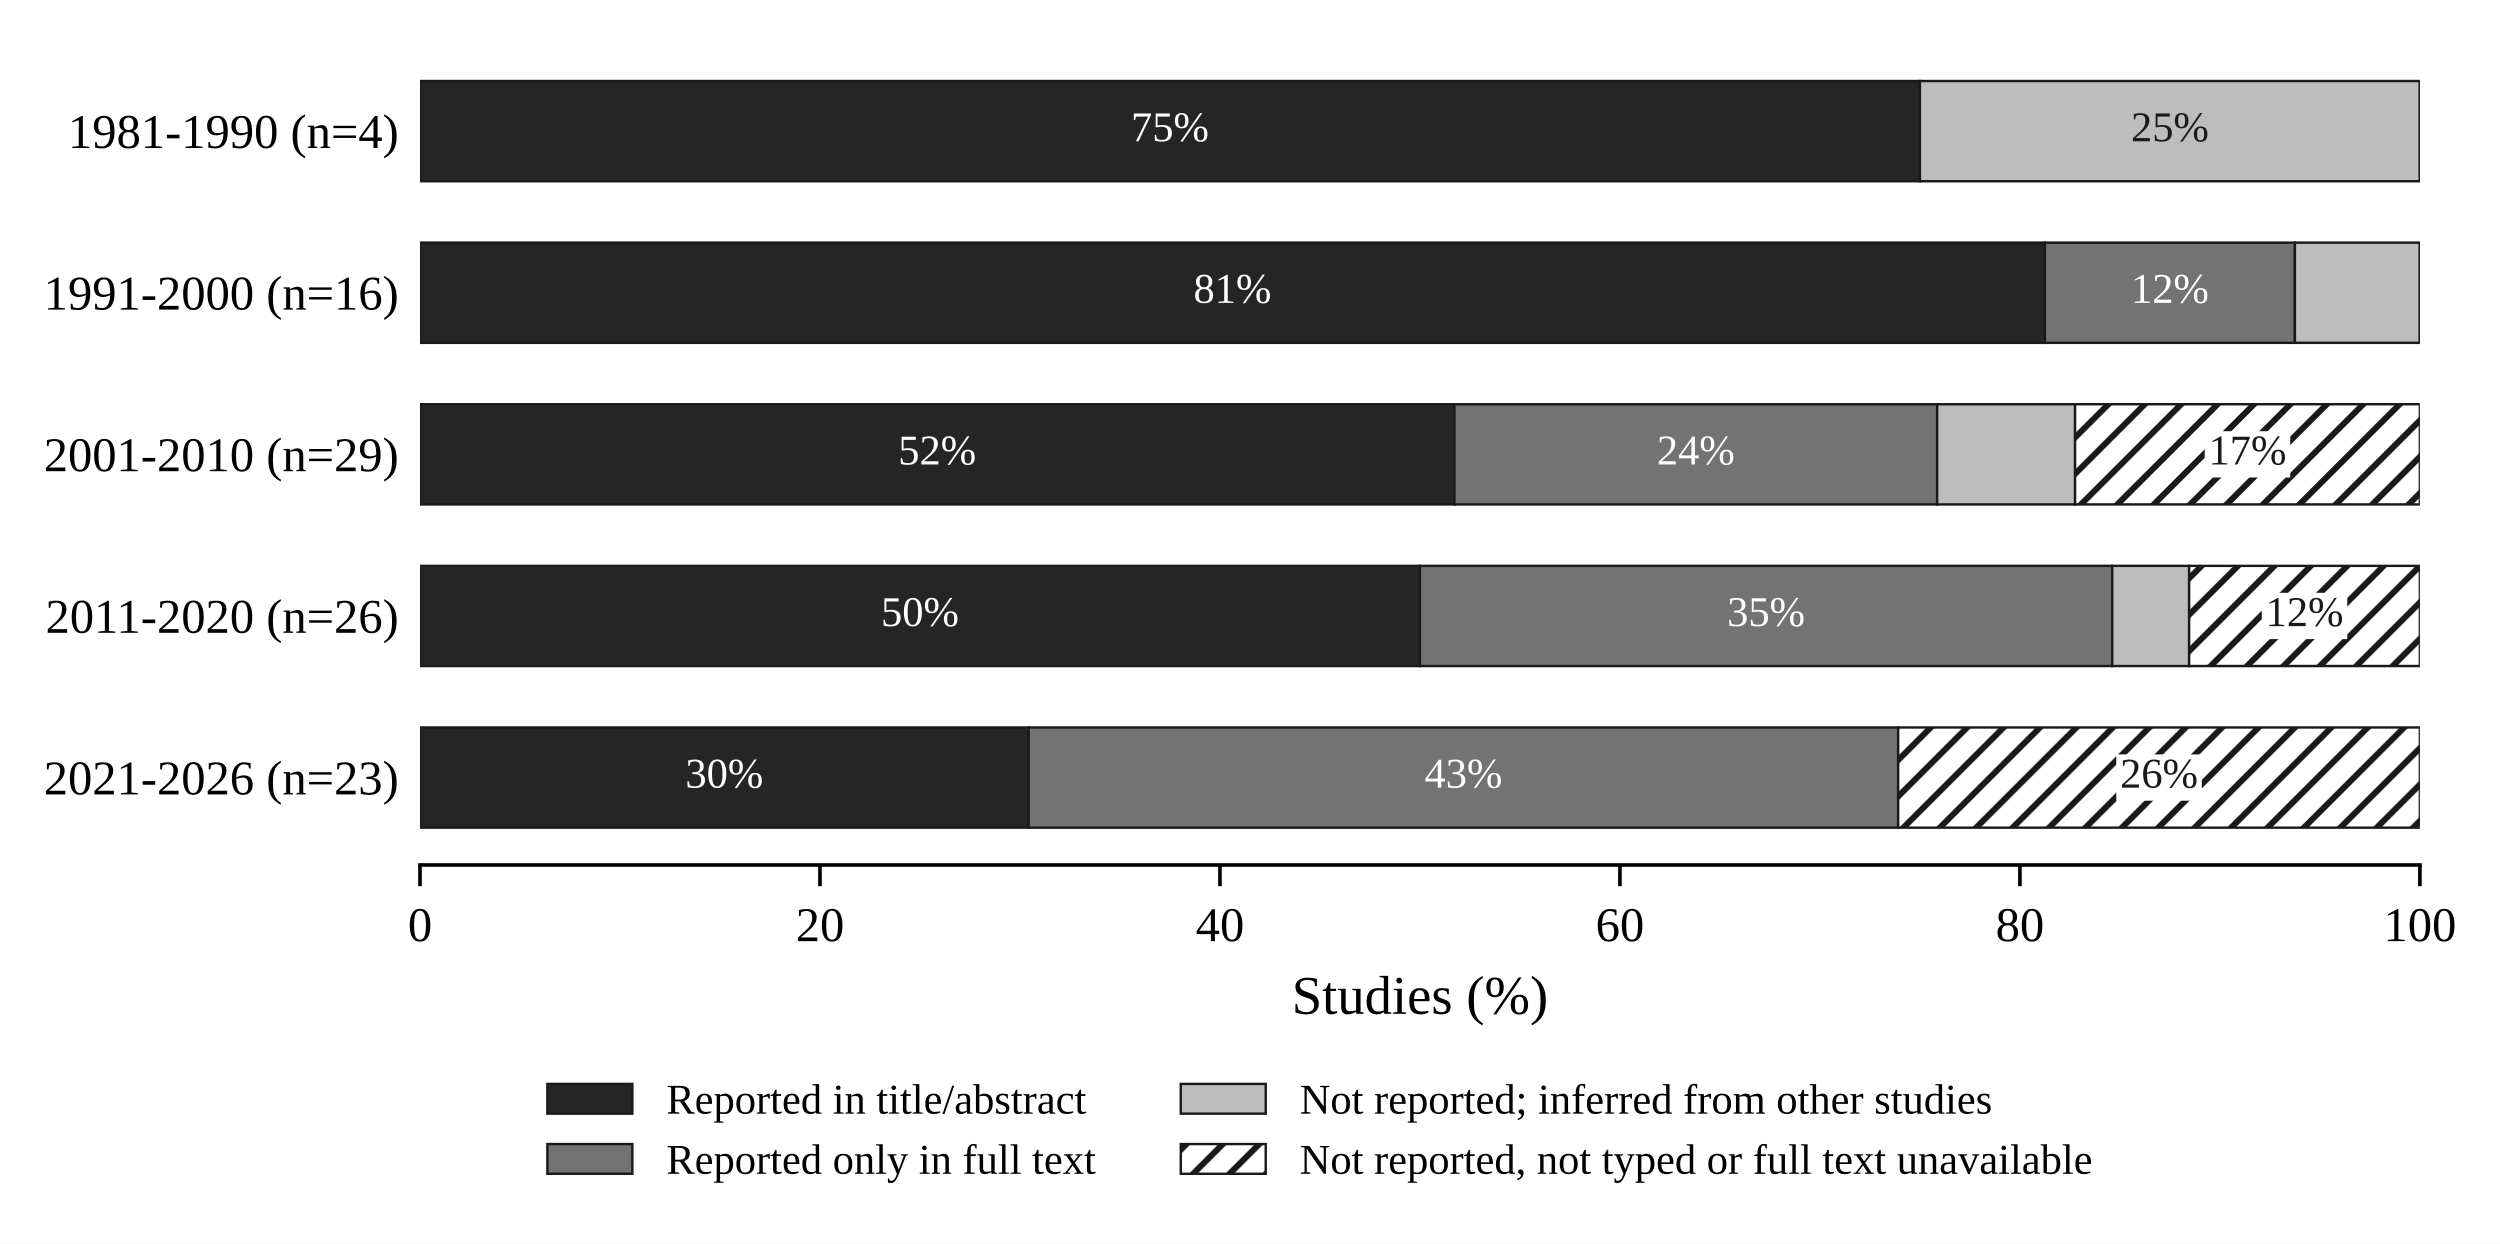
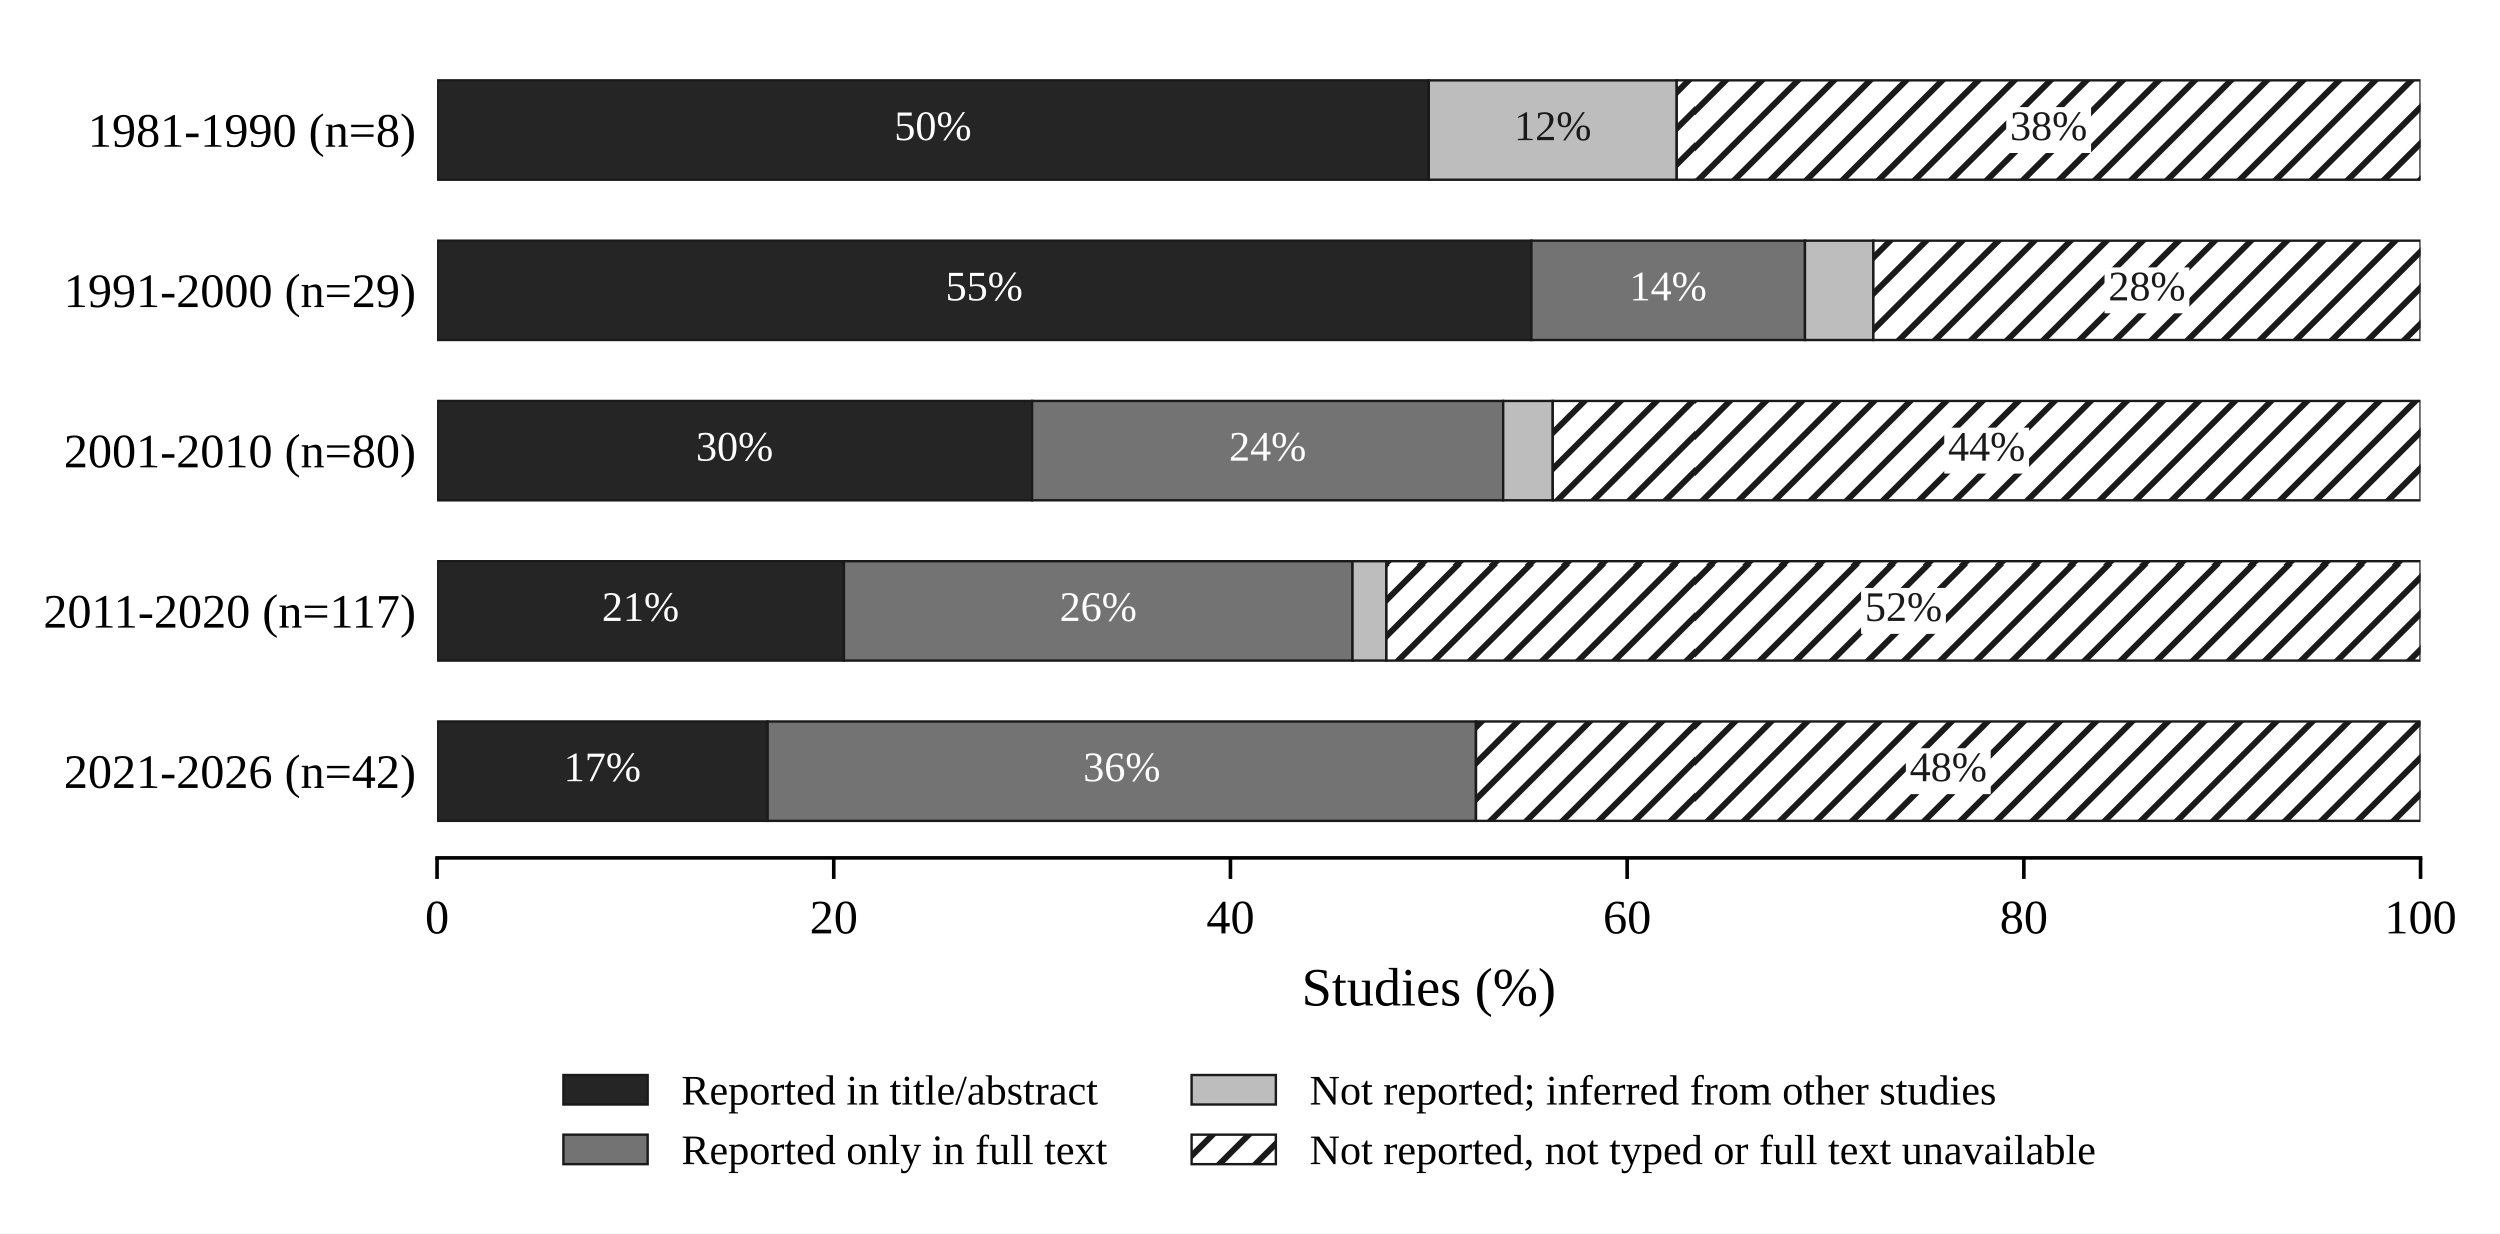
- <svg xmlns="http://www.w3.org/2000/svg" xmlns:xlink="http://www.w3.org/1999/xlink" width="411.93pt" height="204.919pt" viewBox="0 0 411.93 204.919" version="1.1">
+ <svg xmlns="http://www.w3.org/2000/svg" xmlns:xlink="http://www.w3.org/1999/xlink" width="415.338pt" height="204.919pt" viewBox="0 0 415.338 204.919" version="1.1">
  <defs>
    <style type="text/css">*{stroke-linejoin: round; stroke-linecap: butt}</style>
  </defs>
  <g id="figure_1">
    <g id="patch_1">
-       <path d="M 0 204.919  L 411.93 204.919  L 411.93 0  L 0 0  z " style="fill: #ffffff" />
+       <path d="M 0 204.919  L 415.338 204.919  L 415.338 0  L 0 0  z " style="fill: #ffffff" />
    </g>
    <g id="axes_1">
      <g id="patch_2">
-         <path d="M 69.203 142.526  L 398.73 142.526  L 398.73 7.2  L 69.203 7.2  z " style="fill: #ffffff" />
+         <path d="M 72.61 142.526  L 402.138 142.526  L 402.138 7.2  L 72.61 7.2  z " style="fill: #ffffff" />
      </g>
      <g id="patch_3">
-         <path d="M 69.203 13.351  L 316.348 13.351  L 316.348 29.861  L 69.203 29.861  z " clip-path="url(#p8f3c205fd7)" style="fill: #252525; stroke: #1a1a1a; stroke-width: 0.4; stroke-linejoin: miter" />
+         <path d="M 72.61 13.351  L 237.374 13.351  L 237.374 29.861  L 72.61 29.861  z " clip-path="url(#pae4c0d924c)" style="fill: #252525; stroke: #1a1a1a; stroke-width: 0.4; stroke-linejoin: miter" />
      </g>
      <g id="patch_4">
-         <path d="M 69.203 39.98  L 336.944 39.98  L 336.944 56.489  L 69.203 56.489  z " clip-path="url(#p8f3c205fd7)" style="fill: #252525; stroke: #1a1a1a; stroke-width: 0.4; stroke-linejoin: miter" />
+         <path d="M 72.61 39.98  L 254.418 39.98  L 254.418 56.489  L 72.61 56.489  z " clip-path="url(#pae4c0d924c)" style="fill: #252525; stroke: #1a1a1a; stroke-width: 0.4; stroke-linejoin: miter" />
      </g>
      <g id="patch_5">
-         <path d="M 69.203 66.608  L 239.648 66.608  L 239.648 83.118  L 69.203 83.118  z " clip-path="url(#p8f3c205fd7)" style="fill: #252525; stroke: #1a1a1a; stroke-width: 0.4; stroke-linejoin: miter" />
+         <path d="M 72.61 66.608  L 171.468 66.608  L 171.468 83.118  L 72.61 83.118  z " clip-path="url(#pae4c0d924c)" style="fill: #252525; stroke: #1a1a1a; stroke-width: 0.4; stroke-linejoin: miter" />
      </g>
      <g id="patch_6">
-         <path d="M 69.203 93.237  L 233.966 93.237  L 233.966 109.746  L 69.203 109.746  z " clip-path="url(#p8f3c205fd7)" style="fill: #252525; stroke: #1a1a1a; stroke-width: 0.4; stroke-linejoin: miter" />
+         <path d="M 72.61 93.237  L 140.205 93.237  L 140.205 109.746  L 72.61 109.746  z " clip-path="url(#pae4c0d924c)" style="fill: #252525; stroke: #1a1a1a; stroke-width: 0.4; stroke-linejoin: miter" />
      </g>
      <g id="patch_7">
-         <path d="M 69.203 119.865  L 169.493 119.865  L 169.493 136.375  L 69.203 136.375  z " clip-path="url(#p8f3c205fd7)" style="fill: #252525; stroke: #1a1a1a; stroke-width: 0.4; stroke-linejoin: miter" />
+         <path d="M 72.61 119.865  L 127.531 119.865  L 127.531 136.375  L 72.61 136.375  z " clip-path="url(#pae4c0d924c)" style="fill: #252525; stroke: #1a1a1a; stroke-width: 0.4; stroke-linejoin: miter" />
      </g>
      <g id="patch_8">
-         <path d="M 316.348 13.351  L 316.348 13.351  L 316.348 29.861  L 316.348 29.861  z " clip-path="url(#p8f3c205fd7)" style="fill: #737373; stroke: #1a1a1a; stroke-width: 0.4; stroke-linejoin: miter" />
+         <path d="M 237.374 13.351  L 237.374 13.351  L 237.374 29.861  L 237.374 29.861  z " clip-path="url(#pae4c0d924c)" style="fill: #737373; stroke: #1a1a1a; stroke-width: 0.4; stroke-linejoin: miter" />
      </g>
      <g id="patch_9">
-         <path d="M 336.944 39.98  L 378.135 39.98  L 378.135 56.489  L 336.944 56.489  z " clip-path="url(#p8f3c205fd7)" style="fill: #737373; stroke: #1a1a1a; stroke-width: 0.4; stroke-linejoin: miter" />
+         <path d="M 254.418 39.98  L 299.87 39.98  L 299.87 56.489  L 254.418 56.489  z " clip-path="url(#pae4c0d924c)" style="fill: #737373; stroke: #1a1a1a; stroke-width: 0.4; stroke-linejoin: miter" />
      </g>
      <g id="patch_10">
-         <path d="M 239.648 66.608  L 319.189 66.608  L 319.189 83.118  L 239.648 83.118  z " clip-path="url(#p8f3c205fd7)" style="fill: #737373; stroke: #1a1a1a; stroke-width: 0.4; stroke-linejoin: miter" />
+         <path d="M 171.468 66.608  L 249.731 66.608  L 249.731 83.118  L 171.468 83.118  z " clip-path="url(#pae4c0d924c)" style="fill: #737373; stroke: #1a1a1a; stroke-width: 0.4; stroke-linejoin: miter" />
      </g>
      <g id="patch_11">
-         <path d="M 233.966 93.237  L 348.034 93.237  L 348.034 109.746  L 233.966 109.746  z " clip-path="url(#p8f3c205fd7)" style="fill: #737373; stroke: #1a1a1a; stroke-width: 0.4; stroke-linejoin: miter" />
+         <path d="M 140.205 93.237  L 224.7 93.237  L 224.7 109.746  L 140.205 109.746  z " clip-path="url(#pae4c0d924c)" style="fill: #737373; stroke: #1a1a1a; stroke-width: 0.4; stroke-linejoin: miter" />
      </g>
      <g id="patch_12">
-         <path d="M 169.493 119.865  L 312.766 119.865  L 312.766 136.375  L 169.493 136.375  z " clip-path="url(#p8f3c205fd7)" style="fill: #737373; stroke: #1a1a1a; stroke-width: 0.4; stroke-linejoin: miter" />
+         <path d="M 127.531 119.865  L 245.22 119.865  L 245.22 136.375  L 127.531 136.375  z " clip-path="url(#pae4c0d924c)" style="fill: #737373; stroke: #1a1a1a; stroke-width: 0.4; stroke-linejoin: miter" />
      </g>
      <g id="patch_13">
-         <path d="M 316.348 13.351  L 398.73 13.351  L 398.73 29.861  L 316.348 29.861  z " clip-path="url(#p8f3c205fd7)" style="fill: #bdbdbd; stroke: #1a1a1a; stroke-width: 0.4; stroke-linejoin: miter" />
+         <path d="M 237.374 13.351  L 278.565 13.351  L 278.565 29.861  L 237.374 29.861  z " clip-path="url(#pae4c0d924c)" style="fill: #bdbdbd; stroke: #1a1a1a; stroke-width: 0.4; stroke-linejoin: miter" />
      </g>
      <g id="patch_14">
-         <path d="M 378.135 39.98  L 398.73 39.98  L 398.73 56.489  L 378.135 56.489  z " clip-path="url(#p8f3c205fd7)" style="fill: #bdbdbd; stroke: #1a1a1a; stroke-width: 0.4; stroke-linejoin: miter" />
+         <path d="M 299.87 39.98  L 311.233 39.98  L 311.233 56.489  L 299.87 56.489  z " clip-path="url(#pae4c0d924c)" style="fill: #bdbdbd; stroke: #1a1a1a; stroke-width: 0.4; stroke-linejoin: miter" />
      </g>
      <g id="patch_15">
-         <path d="M 319.189 66.608  L 341.915 66.608  L 341.915 83.118  L 319.189 83.118  z " clip-path="url(#p8f3c205fd7)" style="fill: #bdbdbd; stroke: #1a1a1a; stroke-width: 0.4; stroke-linejoin: miter" />
+         <path d="M 249.731 66.608  L 257.969 66.608  L 257.969 83.118  L 249.731 83.118  z " clip-path="url(#pae4c0d924c)" style="fill: #bdbdbd; stroke: #1a1a1a; stroke-width: 0.4; stroke-linejoin: miter" />
      </g>
      <g id="patch_16">
-         <path d="M 348.034 93.237  L 360.708 93.237  L 360.708 109.746  L 348.034 109.746  z " clip-path="url(#p8f3c205fd7)" style="fill: #bdbdbd; stroke: #1a1a1a; stroke-width: 0.4; stroke-linejoin: miter" />
+         <path d="M 224.7 93.237  L 230.333 93.237  L 230.333 109.746  L 224.7 109.746  z " clip-path="url(#pae4c0d924c)" style="fill: #bdbdbd; stroke: #1a1a1a; stroke-width: 0.4; stroke-linejoin: miter" />
      </g>
      <g id="patch_17">
-         <path d="M 312.766 119.865  L 312.766 119.865  L 312.766 136.375  L 312.766 136.375  z " clip-path="url(#p8f3c205fd7)" style="fill: #bdbdbd; stroke: #1a1a1a; stroke-width: 0.4; stroke-linejoin: miter" />
+         <path d="M 245.22 119.865  L 245.22 119.865  L 245.22 136.375  L 245.22 136.375  z " clip-path="url(#pae4c0d924c)" style="fill: #bdbdbd; stroke: #1a1a1a; stroke-width: 0.4; stroke-linejoin: miter" />
      </g>
      <g id="patch_18">
-         <path d="M 398.73 13.351  L 398.73 13.351  L 398.73 29.861  L 398.73 29.861  z " clip-path="url(#p8f3c205fd7)" style="fill: url(#hcdbb71c16f); stroke: #1a1a1a; stroke-width: 0.4; stroke-linejoin: miter" />
+         <path d="M 278.565 13.351  L 402.138 13.351  L 402.138 29.861  L 278.565 29.861  z " clip-path="url(#pae4c0d924c)" style="fill: url(#hc0ab2a7a56); stroke: #1a1a1a; stroke-width: 0.4; stroke-linejoin: miter" />
      </g>
      <g id="patch_19">
-         <path d="M 398.73 39.98  L 398.73 39.98  L 398.73 56.489  L 398.73 56.489  z " clip-path="url(#p8f3c205fd7)" style="fill: url(#hcdbb71c16f); stroke: #1a1a1a; stroke-width: 0.4; stroke-linejoin: miter" />
+         <path d="M 311.233 39.98  L 402.138 39.98  L 402.138 56.489  L 311.233 56.489  z " clip-path="url(#pae4c0d924c)" style="fill: url(#hc0ab2a7a56); stroke: #1a1a1a; stroke-width: 0.4; stroke-linejoin: miter" />
      </g>
      <g id="patch_20">
-         <path d="M 341.915 66.608  L 398.73 66.608  L 398.73 83.118  L 341.915 83.118  z " clip-path="url(#p8f3c205fd7)" style="fill: url(#hcdbb71c16f); stroke: #1a1a1a; stroke-width: 0.4; stroke-linejoin: miter" />
+         <path d="M 257.969 66.608  L 402.138 66.608  L 402.138 83.118  L 257.969 83.118  z " clip-path="url(#pae4c0d924c)" style="fill: url(#hc0ab2a7a56); stroke: #1a1a1a; stroke-width: 0.4; stroke-linejoin: miter" />
      </g>
      <g id="patch_21">
-         <path d="M 360.708 93.237  L 398.73 93.237  L 398.73 109.746  L 360.708 109.746  z " clip-path="url(#p8f3c205fd7)" style="fill: url(#hcdbb71c16f); stroke: #1a1a1a; stroke-width: 0.4; stroke-linejoin: miter" />
+         <path d="M 230.333 93.237  L 402.138 93.237  L 402.138 109.746  L 230.333 109.746  z " clip-path="url(#pae4c0d924c)" style="fill: url(#hc0ab2a7a56); stroke: #1a1a1a; stroke-width: 0.4; stroke-linejoin: miter" />
      </g>
      <g id="patch_22">
-         <path d="M 312.766 119.865  L 398.73 119.865  L 398.73 136.375  L 312.766 136.375  z " clip-path="url(#p8f3c205fd7)" style="fill: url(#hcdbb71c16f); stroke: #1a1a1a; stroke-width: 0.4; stroke-linejoin: miter" />
+         <path d="M 245.22 119.865  L 402.138 119.865  L 402.138 136.375  L 245.22 136.375  z " clip-path="url(#pae4c0d924c)" style="fill: url(#hc0ab2a7a56); stroke: #1a1a1a; stroke-width: 0.4; stroke-linejoin: miter" />
      </g>
      <g id="matplotlib.axis_1">
        <g id="xtick_1">
          <g id="line2d_1">
            <defs>
-               <path id="mb8e1ccd355" d="M 0 0  L 0 3.5  " style="stroke: #000000; stroke-width: 0.6" />
+               <path id="m8cace5b013" d="M 0 0  L 0 3.5  " style="stroke: #000000; stroke-width: 0.6" />
            </defs>
            <g>
-               <use xlink:href="#mb8e1ccd355" x="69.203" y="142.526" style="stroke: #000000; stroke-width: 0.6" />
+               <use xlink:href="#m8cace5b013" x="72.61" y="142.526" style="stroke: #000000; stroke-width: 0.6" />
            </g>
          </g>
          <g id="text_1">
-             <text style="font-size: 8px; font-family: 'Times New Roman'; text-anchor: middle" x="69.203" y="155.073" transform="rotate(-0 69.2025 155.0729)">0</text>
+             <text style="font-size: 8px; font-family: 'Times New Roman'; text-anchor: middle" x="72.61" y="155.073" transform="rotate(-0 72.61 155.0729)">0</text>
          </g>
        </g>
        <g id="xtick_2">
          <g id="line2d_2">
            <g>
-               <use xlink:href="#mb8e1ccd355" x="135.108" y="142.526" style="stroke: #000000; stroke-width: 0.6" />
+               <use xlink:href="#m8cace5b013" x="138.516" y="142.526" style="stroke: #000000; stroke-width: 0.6" />
            </g>
          </g>
          <g id="text_2">
-             <text style="font-size: 8px; font-family: 'Times New Roman'; text-anchor: middle" x="135.108" y="155.073" transform="rotate(-0 135.108 155.0729)">20</text>
+             <text style="font-size: 8px; font-family: 'Times New Roman'; text-anchor: middle" x="138.516" y="155.073" transform="rotate(-0 138.5155 155.0729)">20</text>
          </g>
        </g>
        <g id="xtick_3">
          <g id="line2d_3">
            <g>
-               <use xlink:href="#mb8e1ccd355" x="201.014" y="142.526" style="stroke: #000000; stroke-width: 0.6" />
+               <use xlink:href="#m8cace5b013" x="204.421" y="142.526" style="stroke: #000000; stroke-width: 0.6" />
            </g>
          </g>
          <g id="text_3">
-             <text style="font-size: 8px; font-family: 'Times New Roman'; text-anchor: middle" x="201.014" y="155.073" transform="rotate(-0 201.0135 155.0729)">40</text>
+             <text style="font-size: 8px; font-family: 'Times New Roman'; text-anchor: middle" x="204.421" y="155.073" transform="rotate(-0 204.421 155.0729)">40</text>
          </g>
        </g>
        <g id="xtick_4">
          <g id="line2d_4">
            <g>
-               <use xlink:href="#mb8e1ccd355" x="266.919" y="142.526" style="stroke: #000000; stroke-width: 0.6" />
+               <use xlink:href="#m8cace5b013" x="270.327" y="142.526" style="stroke: #000000; stroke-width: 0.6" />
            </g>
          </g>
          <g id="text_4">
-             <text style="font-size: 8px; font-family: 'Times New Roman'; text-anchor: middle" x="266.919" y="155.073" transform="rotate(-0 266.919 155.0729)">60</text>
+             <text style="font-size: 8px; font-family: 'Times New Roman'; text-anchor: middle" x="270.327" y="155.073" transform="rotate(-0 270.3265 155.0729)">60</text>
          </g>
        </g>
        <g id="xtick_5">
          <g id="line2d_5">
            <g>
-               <use xlink:href="#mb8e1ccd355" x="332.825" y="142.526" style="stroke: #000000; stroke-width: 0.6" />
+               <use xlink:href="#m8cace5b013" x="336.232" y="142.526" style="stroke: #000000; stroke-width: 0.6" />
            </g>
          </g>
          <g id="text_5">
-             <text style="font-size: 8px; font-family: 'Times New Roman'; text-anchor: middle" x="332.825" y="155.073" transform="rotate(-0 332.8245 155.0729)">80</text>
+             <text style="font-size: 8px; font-family: 'Times New Roman'; text-anchor: middle" x="336.232" y="155.073" transform="rotate(-0 336.232 155.0729)">80</text>
          </g>
        </g>
        <g id="xtick_6">
          <g id="line2d_6">
            <g>
-               <use xlink:href="#mb8e1ccd355" x="398.73" y="142.526" style="stroke: #000000; stroke-width: 0.6" />
+               <use xlink:href="#m8cace5b013" x="402.138" y="142.526" style="stroke: #000000; stroke-width: 0.6" />
            </g>
          </g>
          <g id="text_6">
-             <text style="font-size: 8px; font-family: 'Times New Roman'; text-anchor: middle" x="398.73" y="155.073" transform="rotate(-0 398.7301 155.0729)">100</text>
+             <text style="font-size: 8px; font-family: 'Times New Roman'; text-anchor: middle" x="402.138" y="155.073" transform="rotate(-0 402.1376 155.0729)">100</text>
          </g>
        </g>
        <g id="text_7">
-           <text style="font-size: 9px; font-family: 'Times New Roman'; text-anchor: middle" x="233.966" y="167.049" transform="rotate(-0 233.9663 167.0488)">Studies (%)</text>
+           <text style="font-size: 9px; font-family: 'Times New Roman'; text-anchor: middle" x="237.374" y="167.049" transform="rotate(-0 237.3738 167.0488)">Studies (%)</text>
        </g>
      </g>
      <g id="matplotlib.axis_2">
        <g id="ytick_1">
          <g id="line2d_7" />
          <g id="text_8">
-             <text style="font-size: 8px; font-family: 'Times New Roman'; text-anchor: end" x="65.703" y="24.384" transform="rotate(-0 65.7025 24.38351)">1981-1990 (n=4)</text>
+             <text style="font-size: 8px; font-family: 'Times New Roman'; text-anchor: end" x="69.11" y="24.384" transform="rotate(-0 69.11 24.38351)">1981-1990 (n=8)</text>
          </g>
        </g>
        <g id="ytick_2">
          <g id="line2d_8" />
          <g id="text_9">
-             <text style="font-size: 8px; font-family: 'Times New Roman'; text-anchor: end" x="65.703" y="51.012" transform="rotate(-0 65.7025 51.012)">1991-2000 (n=16)</text>
+             <text style="font-size: 8px; font-family: 'Times New Roman'; text-anchor: end" x="69.11" y="51.012" transform="rotate(-0 69.11 51.012)">1991-2000 (n=29)</text>
          </g>
        </g>
        <g id="ytick_3">
          <g id="line2d_9" />
          <g id="text_10">
-             <text style="font-size: 8px; font-family: 'Times New Roman'; text-anchor: end" x="65.703" y="77.64" transform="rotate(-0 65.7025 77.64049)">2001-2010 (n=29)</text>
+             <text style="font-size: 8px; font-family: 'Times New Roman'; text-anchor: end" x="69.11" y="77.64" transform="rotate(-0 69.11 77.64049)">2001-2010 (n=80)</text>
          </g>
        </g>
        <g id="ytick_4">
          <g id="line2d_10" />
          <g id="text_11">
-             <text style="font-size: 8px; font-family: 'Times New Roman'; text-anchor: end" x="65.703" y="104.269" transform="rotate(-0 65.7025 104.269)">2011-2020 (n=26)</text>
+             <text style="font-size: 8px; font-family: 'Times New Roman'; text-anchor: end" x="69.11" y="104.269" transform="rotate(-0 69.11 104.269)">2011-2020 (n=117)</text>
          </g>
        </g>
        <g id="ytick_5">
          <g id="line2d_11" />
          <g id="text_12">
-             <text style="font-size: 8px; font-family: 'Times New Roman'; text-anchor: end" x="65.703" y="130.897" transform="rotate(-0 65.7025 130.8975)">2021-2026 (n=23)</text>
+             <text style="font-size: 8px; font-family: 'Times New Roman'; text-anchor: end" x="69.11" y="130.897" transform="rotate(-0 69.11 130.8975)">2021-2026 (n=42)</text>
          </g>
        </g>
      </g>
      <g id="patch_23">
-         <path d="M 69.203 142.526  L 398.73 142.526  " style="fill: none; stroke: #000000; stroke-width: 0.6; stroke-linejoin: miter; stroke-linecap: square" />
+         <path d="M 72.61 142.526  L 402.138 142.526  " style="fill: none; stroke: #000000; stroke-width: 0.6; stroke-linejoin: miter; stroke-linecap: square" />
      </g>
      <g id="text_13">
-         <text style="font-size: 7px; font-family: 'Times New Roman'; text-anchor: middle; fill: #ffffff" x="192.775" y="23.277" transform="rotate(-0 192.7753 23.2774)">75%</text>
+         <text style="font-size: 7px; font-family: 'Times New Roman'; text-anchor: middle; fill: #ffffff" x="154.992" y="23.277" transform="rotate(-0 154.9919 23.2774)">50%</text>
      </g>
      <g id="text_14">
-         <text style="font-size: 7px; font-family: 'Times New Roman'; text-anchor: middle; fill: #ffffff" x="203.073" y="49.906" transform="rotate(-0 203.0731 49.90589)">81%</text>
+         <text style="font-size: 7px; font-family: 'Times New Roman'; text-anchor: middle; fill: #ffffff" x="163.514" y="49.906" transform="rotate(-0 163.5142 49.90589)">55%</text>
      </g>
      <g id="text_15">
-         <text style="font-size: 7px; font-family: 'Times New Roman'; text-anchor: middle; fill: #ffffff" x="154.425" y="76.534" transform="rotate(-0 154.4251 76.53438)">52%</text>
+         <text style="font-size: 7px; font-family: 'Times New Roman'; text-anchor: middle; fill: #ffffff" x="122.039" y="76.534" transform="rotate(-0 122.0391 76.53438)">30%</text>
      </g>
      <g id="text_16">
-         <text style="font-size: 7px; font-family: 'Times New Roman'; text-anchor: middle; fill: #ffffff" x="151.584" y="103.163" transform="rotate(-0 151.5844 103.1629)">50%</text>
+         <text style="font-size: 7px; font-family: 'Times New Roman'; text-anchor: middle; fill: #ffffff" x="106.408" y="103.163" transform="rotate(-0 106.4077 103.1629)">21%</text>
      </g>
      <g id="text_17">
-         <text style="font-size: 7px; font-family: 'Times New Roman'; text-anchor: middle; fill: #ffffff" x="119.348" y="129.791" transform="rotate(-0 119.348 129.7914)">30%</text>
+         <text style="font-size: 7px; font-family: 'Times New Roman'; text-anchor: middle; fill: #ffffff" x="100.071" y="129.791" transform="rotate(-0 100.0706 129.7914)">17%</text>
      </g>
      <g id="text_18">
-         <text style="font-size: 7px; font-family: 'Times New Roman'; text-anchor: middle; fill: #ffffff" x="357.539" y="49.906" transform="rotate(-0 357.5391 49.90589)">12%</text>
+         <text style="font-size: 7px; font-family: 'Times New Roman'; text-anchor: middle; fill: #ffffff" x="277.144" y="49.906" transform="rotate(-0 277.1443 49.90589)">14%</text>
      </g>
      <g id="text_19">
-         <text style="font-size: 7px; font-family: 'Times New Roman'; text-anchor: middle; fill: #ffffff" x="279.418" y="76.534" transform="rotate(-0 279.4184 76.53438)">24%</text>
+         <text style="font-size: 7px; font-family: 'Times New Roman'; text-anchor: middle; fill: #ffffff" x="210.6" y="76.534" transform="rotate(-0 210.5997 76.53438)">24%</text>
      </g>
      <g id="text_20">
-         <text style="font-size: 7px; font-family: 'Times New Roman'; text-anchor: middle; fill: #ffffff" x="291" y="103.163" transform="rotate(-0 290.9999 103.1629)">35%</text>
+         <text style="font-size: 7px; font-family: 'Times New Roman'; text-anchor: middle; fill: #ffffff" x="182.453" y="103.163" transform="rotate(-0 182.4525 103.1629)">26%</text>
      </g>
      <g id="text_21">
-         <text style="font-size: 7px; font-family: 'Times New Roman'; text-anchor: middle; fill: #ffffff" x="241.13" y="129.791" transform="rotate(-0 241.1299 129.7914)">43%</text>
+         <text style="font-size: 7px; font-family: 'Times New Roman'; text-anchor: middle; fill: #ffffff" x="186.375" y="129.791" transform="rotate(-0 186.3755 129.7914)">36%</text>
      </g>
      <g id="text_22">
-         <text style="font-size: 7px; font-family: 'Times New Roman'; text-anchor: middle; fill: #1a1a1a" x="357.539" y="23.277" transform="rotate(-0 357.5391 23.2774)">25%</text>
+         <text style="font-size: 7px; font-family: 'Times New Roman'; text-anchor: middle; fill: #1a1a1a" x="257.969" y="23.277" transform="rotate(-0 257.9693 23.2774)">12%</text>
      </g>
      <g id="text_23">
        <g id="patch_24">
-           <path d="M 363.277 78.675  L 377.368 78.675  L 377.368 71.051  L 363.277 71.051  z " style="fill: #ffffff" />
-         </g>
-         <text style="font-size: 7px; font-family: 'Times New Roman'; text-anchor: middle; fill: #1a1a1a" x="370.323" y="76.534" transform="rotate(-0 370.3225 76.53438)">17%</text>
+           <path d="M 333.306 25.418  L 347.397 25.418  L 347.397 17.794  L 333.306 17.794  z " style="fill: #ffffff" />
+         </g>
+         <text style="font-size: 7px; font-family: 'Times New Roman'; text-anchor: middle; fill: #1a1a1a" x="340.351" y="23.277" transform="rotate(-0 340.3511 23.2774)">38%</text>
      </g>
      <g id="text_24">
        <g id="patch_25">
-           <path d="M 372.673 105.304  L 386.764 105.304  L 386.764 97.679  L 372.673 97.679  z " style="fill: #ffffff" />
-         </g>
-         <text style="font-size: 7px; font-family: 'Times New Roman'; text-anchor: middle; fill: #1a1a1a" x="379.719" y="103.163" transform="rotate(-0 379.7189 103.1629)">12%</text>
+           <path d="M 349.64 52.047  L 363.731 52.047  L 363.731 44.422  L 349.64 44.422  z " style="fill: #ffffff" />
+         </g>
+         <text style="font-size: 7px; font-family: 'Times New Roman'; text-anchor: middle; fill: #1a1a1a" x="356.685" y="49.906" transform="rotate(-0 356.6855 49.90589)">28%</text>
      </g>
      <g id="text_25">
        <g id="patch_26">
-           <path d="M 348.703 131.932  L 362.794 131.932  L 362.794 124.308  L 348.703 124.308  z " style="fill: #ffffff" />
-         </g>
-         <text style="font-size: 7px; font-family: 'Times New Roman'; text-anchor: middle; fill: #1a1a1a" x="355.748" y="129.791" transform="rotate(-0 355.7482 129.7914)">26%</text>
+           <path d="M 323.008 78.675  L 337.099 78.675  L 337.099 71.051  L 323.008 71.051  z " style="fill: #ffffff" />
+         </g>
+         <text style="font-size: 7px; font-family: 'Times New Roman'; text-anchor: middle; fill: #1a1a1a" x="330.053" y="76.534" transform="rotate(-0 330.0534 76.53438)">44%</text>
+       </g>
+       <g id="text_26">
+         <g id="patch_27">
+           <path d="M 309.19 105.304  L 323.28 105.304  L 323.28 97.679  L 309.19 97.679  z " style="fill: #ffffff" />
+         </g>
+         <text style="font-size: 7px; font-family: 'Times New Roman'; text-anchor: middle; fill: #1a1a1a" x="316.235" y="103.163" transform="rotate(-0 316.2351 103.1629)">52%</text>
+       </g>
+       <g id="text_27">
+         <g id="patch_28">
+           <path d="M 316.633 131.932  L 330.724 131.932  L 330.724 124.308  L 316.633 124.308  z " style="fill: #ffffff" />
+         </g>
+         <text style="font-size: 7px; font-family: 'Times New Roman'; text-anchor: middle; fill: #1a1a1a" x="323.679" y="129.791" transform="rotate(-0 323.6786 129.7914)">48%</text>
      </g>
      <g id="legend_1">
-         <g id="patch_27">
-           <path d="M 90.193 183.498  L 104.193 183.498  L 104.193 178.598  L 90.193 178.598  z " style="fill: #252525; stroke: #1a1a1a; stroke-width: 0.4; stroke-linejoin: miter" />
-         </g>
-         <g id="text_26">
-           <text style="font-size: 7px; font-family: 'Times New Roman'; text-anchor: start" x="109.793" y="183.498" transform="rotate(-0 109.7927 183.4977)">Reported in title/abstract</text>
-         </g>
-         <g id="patch_28">
-           <path d="M 90.193 193.408  L 104.193 193.408  L 104.193 188.508  L 90.193 188.508  z " style="fill: #737373; stroke: #1a1a1a; stroke-width: 0.4; stroke-linejoin: miter" />
-         </g>
-         <g id="text_27">
-           <text style="font-size: 7px; font-family: 'Times New Roman'; text-anchor: start" x="109.793" y="193.408" transform="rotate(-0 109.7927 193.4084)">Reported only in full text</text>
-         </g>
        <g id="patch_29">
-           <path d="M 194.558 183.498  L 208.558 183.498  L 208.558 178.598  L 194.558 178.598  z " style="fill: #bdbdbd; stroke: #1a1a1a; stroke-width: 0.4; stroke-linejoin: miter" />
+           <path d="M 93.6 183.498  L 107.6 183.498  L 107.6 178.598  L 93.6 178.598  z " style="fill: #252525; stroke: #1a1a1a; stroke-width: 0.4; stroke-linejoin: miter" />
        </g>
        <g id="text_28">
-           <text style="font-size: 7px; font-family: 'Times New Roman'; text-anchor: start" x="214.158" y="183.498" transform="rotate(-0 214.1583 183.4977)">Not reported; inferred from other studies</text>
+           <text style="font-size: 7px; font-family: 'Times New Roman'; text-anchor: start" x="113.2" y="183.498" transform="rotate(-0 113.2002 183.4977)">Reported in title/abstract</text>
        </g>
        <g id="patch_30">
-           <path d="M 194.558 193.408  L 208.558 193.408  L 208.558 188.508  L 194.558 188.508  z " style="fill: url(#hcdbb71c16f); stroke: #1a1a1a; stroke-width: 0.4; stroke-linejoin: miter" />
+           <path d="M 93.6 193.408  L 107.6 193.408  L 107.6 188.508  L 93.6 188.508  z " style="fill: #737373; stroke: #1a1a1a; stroke-width: 0.4; stroke-linejoin: miter" />
        </g>
        <g id="text_29">
-           <text style="font-size: 7px; font-family: 'Times New Roman'; text-anchor: start" x="214.158" y="193.408" transform="rotate(-0 214.1583 193.4084)">Not reported, not typed or full text unavailable</text>
+           <text style="font-size: 7px; font-family: 'Times New Roman'; text-anchor: start" x="113.2" y="193.408" transform="rotate(-0 113.2002 193.4084)">Reported only in full text</text>
+         </g>
+         <g id="patch_31">
+           <path d="M 197.966 183.498  L 211.966 183.498  L 211.966 178.598  L 197.966 178.598  z " style="fill: #bdbdbd; stroke: #1a1a1a; stroke-width: 0.4; stroke-linejoin: miter" />
+         </g>
+         <g id="text_30">
+           <text style="font-size: 7px; font-family: 'Times New Roman'; text-anchor: start" x="217.566" y="183.498" transform="rotate(-0 217.5658 183.4977)">Not reported; inferred from other studies</text>
+         </g>
+         <g id="patch_32">
+           <path d="M 197.966 193.408  L 211.966 193.408  L 211.966 188.508  L 197.966 188.508  z " style="fill: url(#hc0ab2a7a56); stroke: #1a1a1a; stroke-width: 0.4; stroke-linejoin: miter" />
+         </g>
+         <g id="text_31">
+           <text style="font-size: 7px; font-family: 'Times New Roman'; text-anchor: start" x="217.566" y="193.408" transform="rotate(-0 217.5658 193.4084)">Not reported, not typed or full text unavailable</text>
        </g>
      </g>
    </g>
  </g>
  <defs>
-     <clipPath id="p8f3c205fd7">
-       <rect x="69.203" y="7.2" width="329.528" height="135.326" />
+     <clipPath id="pae4c0d924c">
+       <rect x="72.61" y="7.2" width="329.528" height="135.326" />
    </clipPath>
  </defs>
  <defs>
-     <pattern id="hcdbb71c16f" patternUnits="userSpaceOnUse" x="0" y="0" width="72" height="72">
+     <pattern id="hc0ab2a7a56" patternUnits="userSpaceOnUse" x="0" y="0" width="72" height="72">
      <rect x="0" y="0" width="73" height="73" fill="#ffffff" />
      <path d="M -36 36  L 36 -36  M -33 39  L 39 -33  M -30 42  L 42 -30  M -27 45  L 45 -27  M -24 48  L 48 -24  M -21 51  L 51 -21  M -18 54  L 54 -18  M -15 57  L 57 -15  M -12 60  L 60 -12  M -9 63  L 63 -9  M -6 66  L 66 -6  M -3 69  L 69 -3  M 0 72  L 72 0  M 3 75  L 75 3  M 6 78  L 78 6  M 9 81  L 81 9  M 12 84  L 84 12  M 15 87  L 87 15  M 18 90  L 90 18  M 21 93  L 93 21  M 24 96  L 96 24  M 27 99  L 99 27  M 30 102  L 102 30  M 33 105  L 105 33  M 36 108  L 108 36  " style="fill: #1a1a1a; stroke: #1a1a1a; stroke-width: 1.0; stroke-linecap: butt; stroke-linejoin: miter" />
    </pattern>
  </defs>
</svg>
